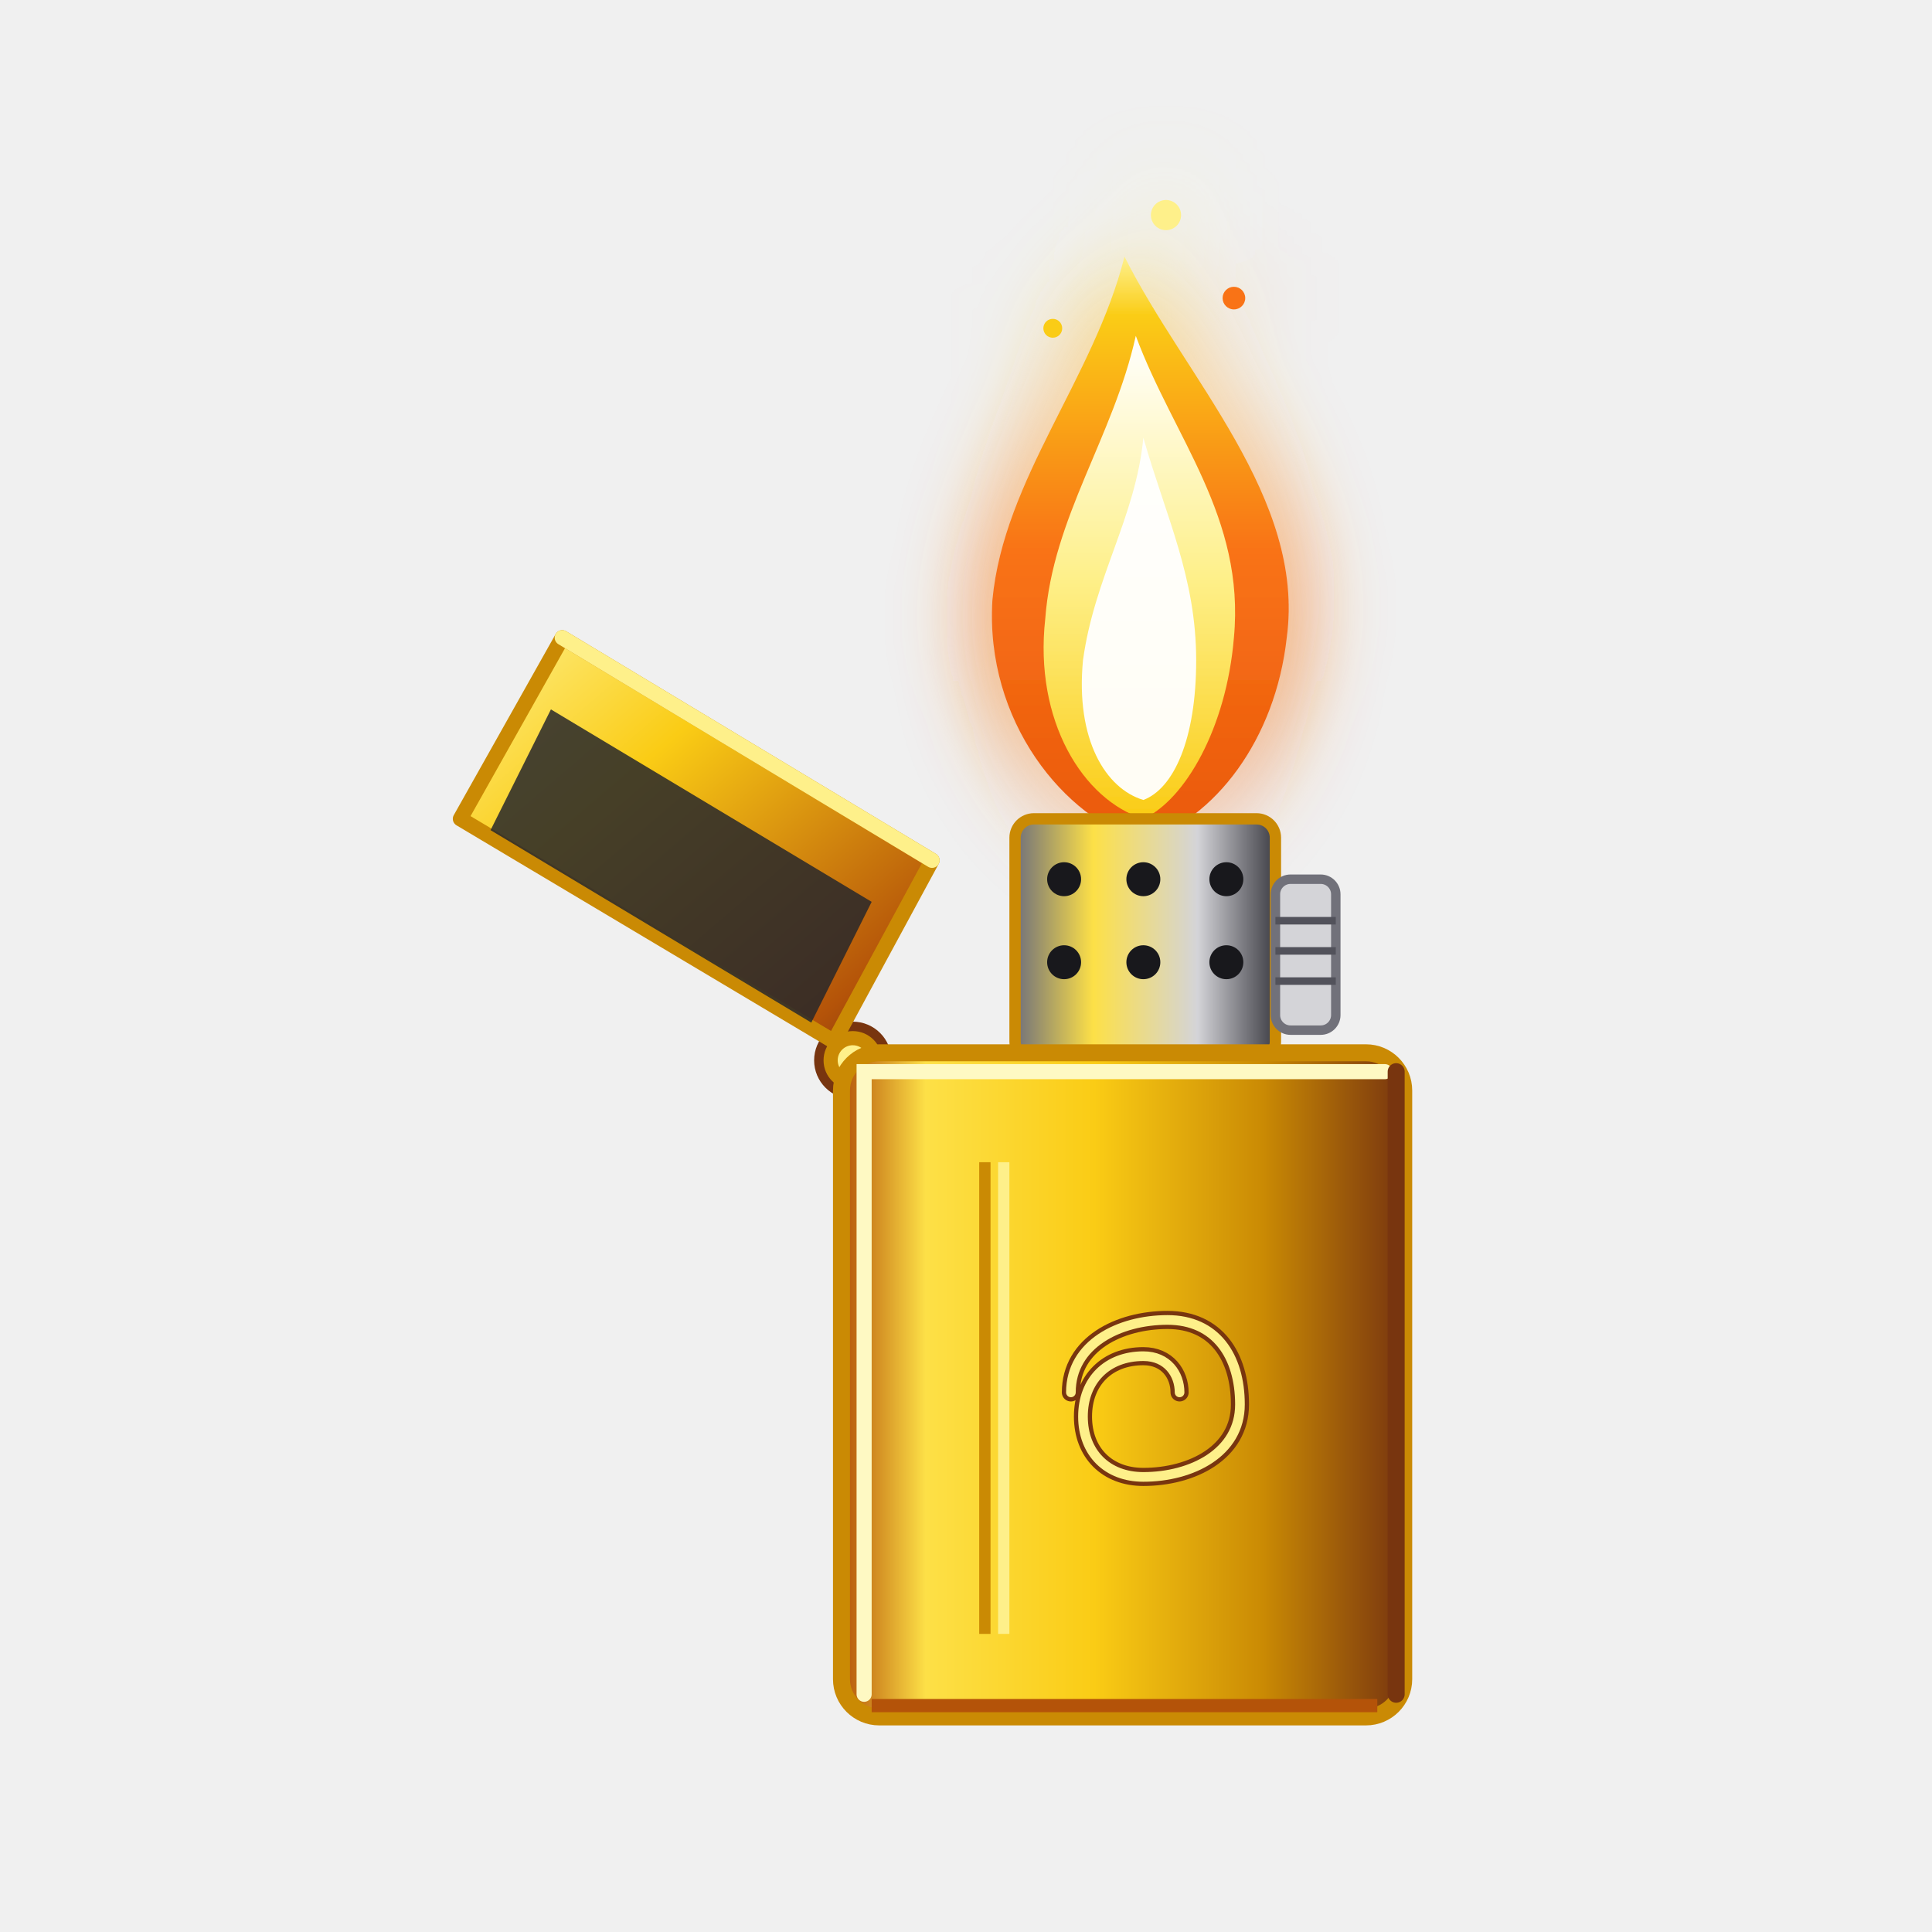
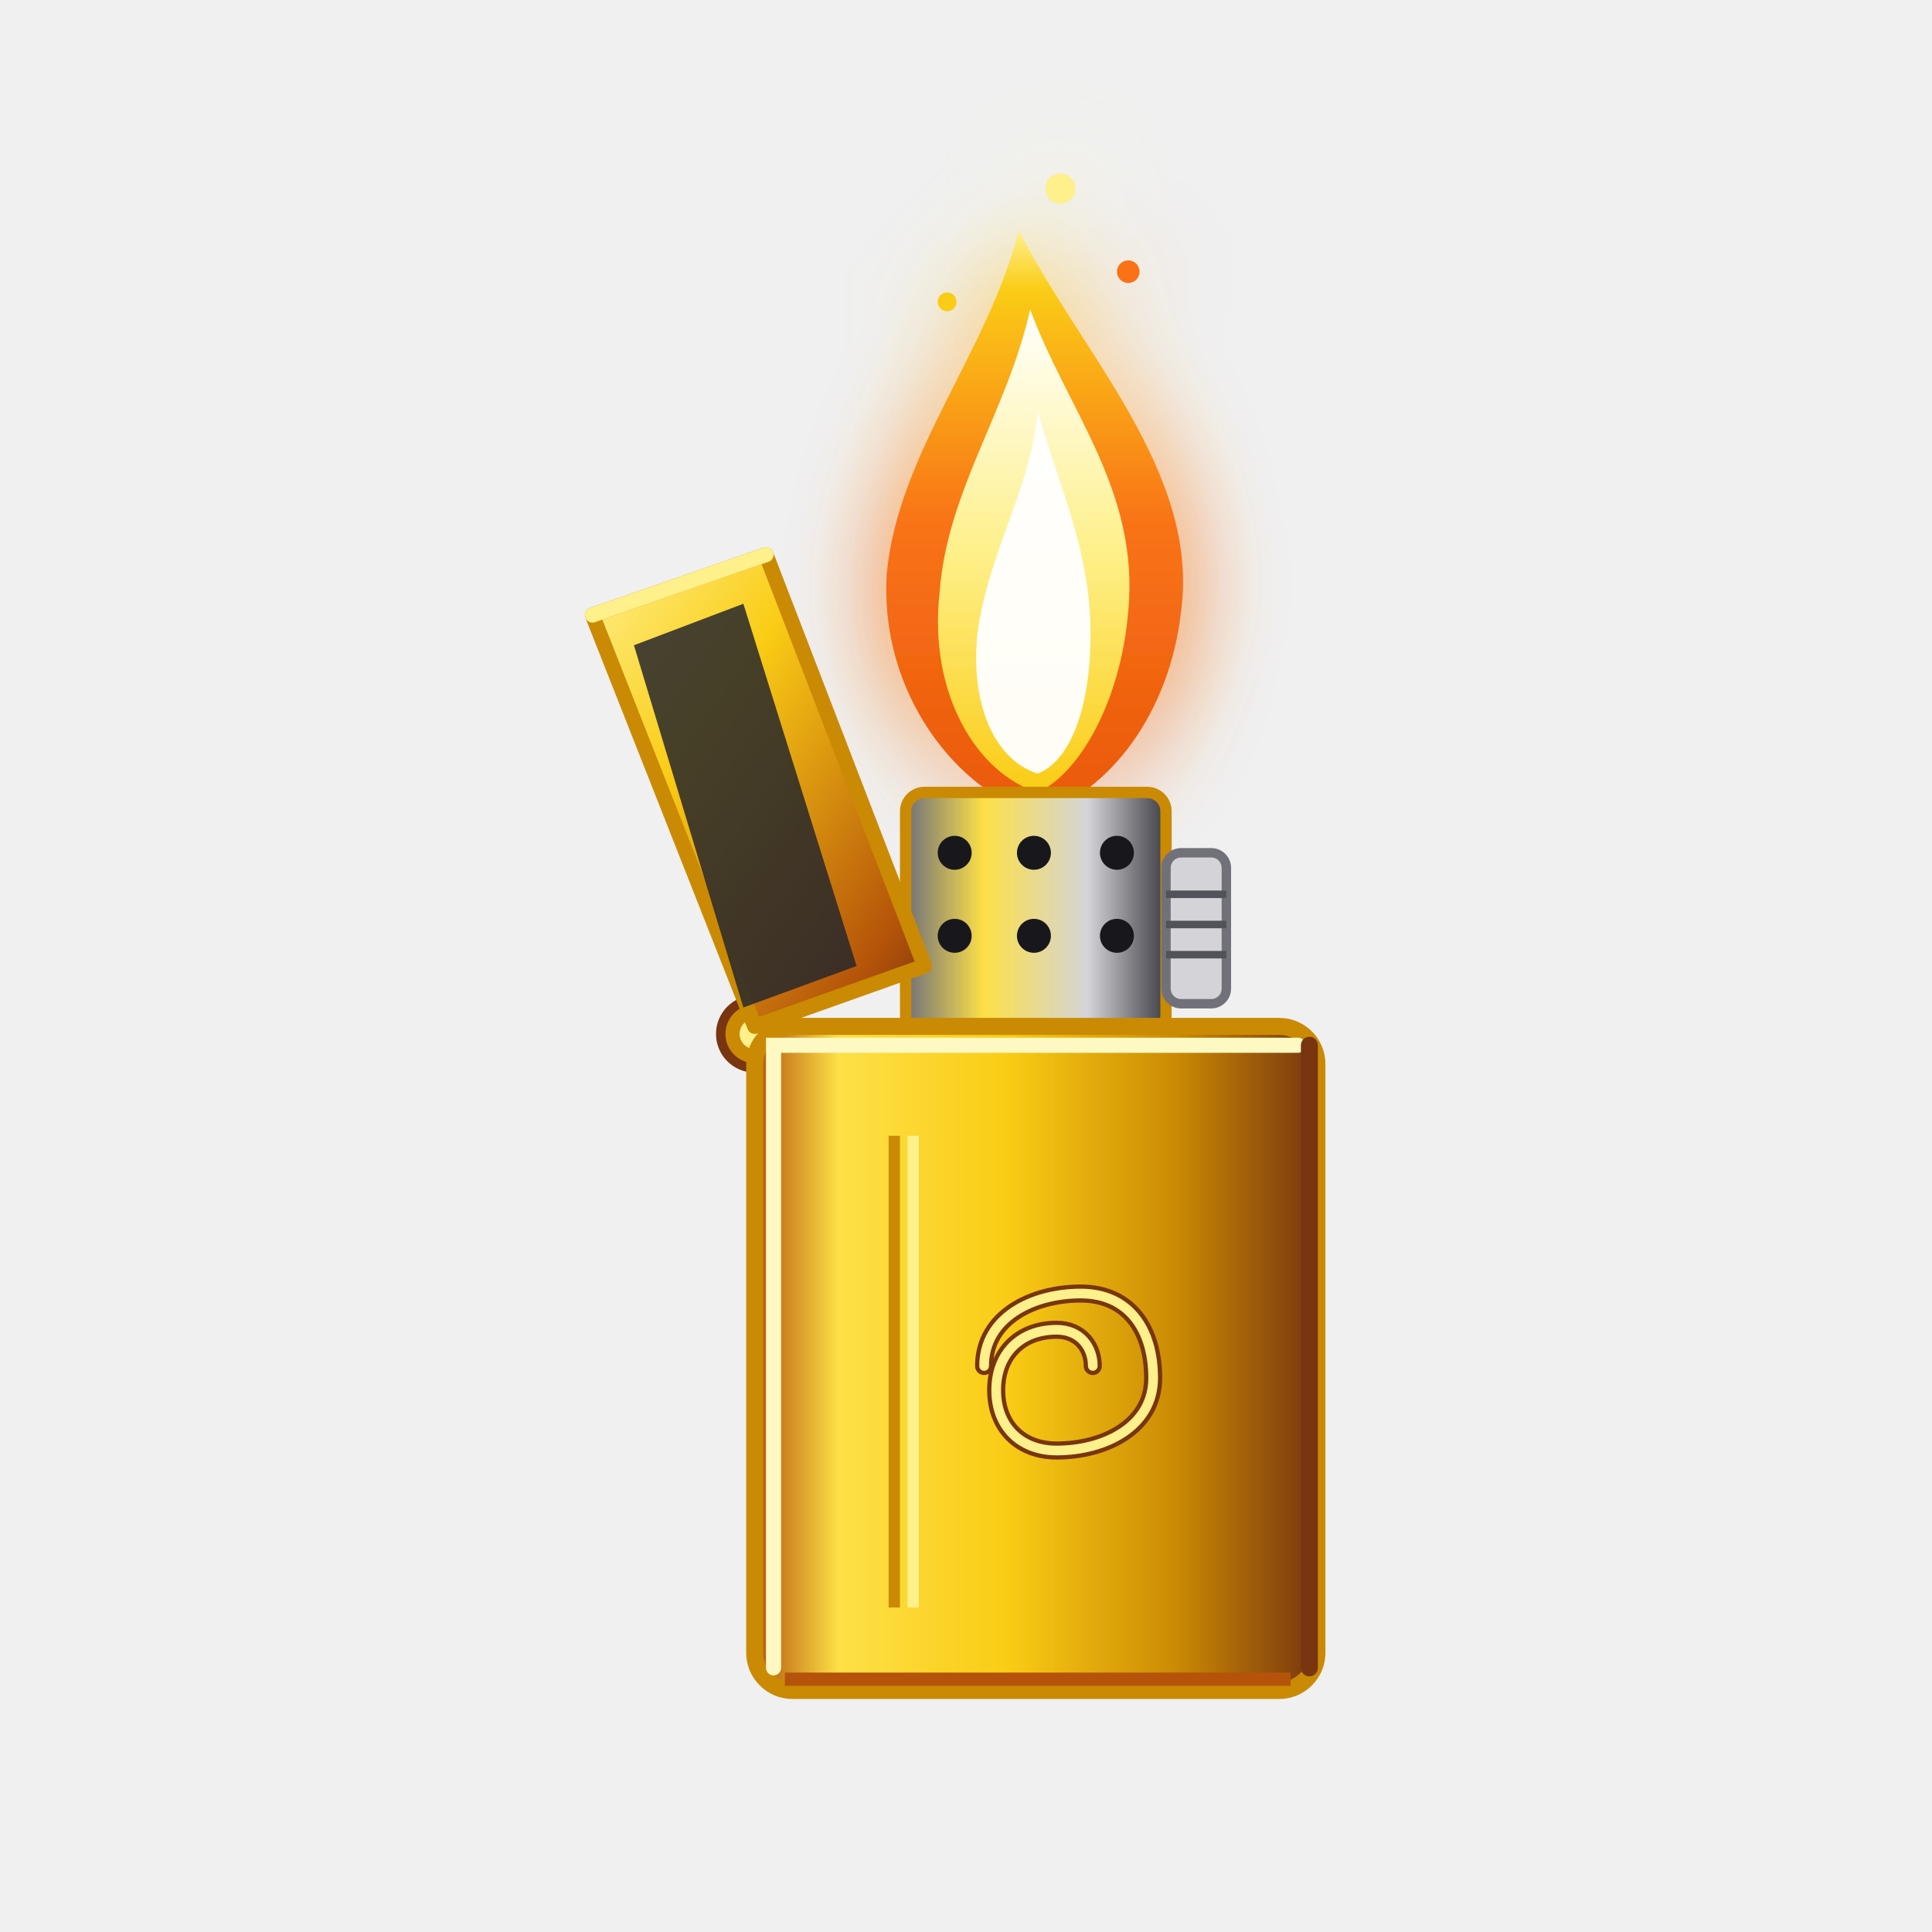
<svg xmlns="http://www.w3.org/2000/svg" viewBox="0 0 512 512" width="512" height="512">
  <defs>
    <linearGradient id="lighterGold512" x1="0%" y1="0%" x2="100%" y2="0%">
      <stop offset="0%" stop-color="#b45309" />
      <stop offset="15%" stop-color="#fde047" />
      <stop offset="45%" stop-color="#facc15" />
      <stop offset="75%" stop-color="#ca8a04" />
      <stop offset="100%" stop-color="#78350f" />
    </linearGradient>
    <linearGradient id="lidGold512" x1="0%" y1="0%" x2="100%" y2="100%">
      <stop offset="0%" stop-color="#fef08a" />
      <stop offset="35%" stop-color="#facc15" />
      <stop offset="85%" stop-color="#b45309" />
      <stop offset="100%" stop-color="#78350f" />
    </linearGradient>
    <linearGradient id="chimneyGrad512" x1="0%" y1="0%" x2="100%" y2="0%">
      <stop offset="0%" stop-color="#71717a" />
      <stop offset="30%" stop-color="#fde047" />
      <stop offset="70%" stop-color="#d4d4d8" />
      <stop offset="100%" stop-color="#3f3f46" />
    </linearGradient>
    <linearGradient id="flameOuter512" x1="0%" y1="100%" x2="0%" y2="0%">
      <stop offset="0%" stop-color="#ea580c" />
      <stop offset="50%" stop-color="#f97316" />
      <stop offset="90%" stop-color="#facc15" />
      <stop offset="100%" stop-color="#fef08a" />
    </linearGradient>
    <linearGradient id="flameCore512" x1="0%" y1="100%" x2="0%" y2="0%">
      <stop offset="0%" stop-color="#facc15" />
      <stop offset="50%" stop-color="#fef08a" />
      <stop offset="100%" stop-color="#ffffff" />
    </linearGradient>
    <filter id="flameGlow512" x="-40%" y="-40%" width="180%" height="180%">
      <feGaussianBlur stdDeviation="12" result="blur" />
      <feComposite in="SourceGraphic" in2="blur" operator="over" />
    </filter>
  </defs>
-   <g transform="translate(26, 20)">
-     <g filter="url(#flameGlow512)">
-       <path d="M 277 203 C 256 197, 235 171, 237 139 C 240 107, 264 80, 272 48 C 288 80, 320 112, 315 149 C 312 176, 296 197, 277 203 Z" fill="url(#flameOuter512)" />
-       <path d="M 277 197 C 261 192, 248 171, 251 144 C 253 117, 269 96, 275 69 C 285 96, 304 117, 301 149 C 299 173, 288 192, 277 197 Z" fill="url(#flameCore512)" />
-       <path d="M 277 192 C 267 189, 259 176, 261 155 C 264 133, 275 117, 277 96 C 283 117, 291 133, 291 155 C 291 176, 285 189, 277 192 Z" fill="#ffffff" opacity="0.95" />
-       <circle cx="283" cy="37" r="4" fill="#fef08a" />
-       <circle cx="301" cy="59" r="3" fill="#f97316" />
-       <circle cx="253" cy="67" r="2.5" fill="#facc15" />
+   <g filter="url(#flameGlow512)">
+     <path d="M 275 216 C 254 210, 233 184, 235 152 C 238 120, 262 93, 270 61 C 286 93, 318 125, 313 162 C 310 189, 294 210, 275 216 Z" fill="url(#flameOuter512)" />
+     <path d="M 275 210 C 259 205, 246 184, 249 157 C 251 130, 267 109, 273 82 C 283 109, 302 130, 299 162 C 297 186, 286 205, 275 210 Z" fill="url(#flameCore512)" />
+     <path d="M 275 205 C 265 202, 257 189, 259 168 C 262 146, 273 130, 275 109 C 281 130, 289 146, 289 168 C 289 189, 283 202, 275 205 Z" fill="#ffffff" opacity="0.95" />
+     <circle cx="281" cy="50" r="4" fill="#fef08a" />
+     <circle cx="299" cy="72" r="3" fill="#f97316" />
+     <circle cx="251" cy="80" r="2.5" fill="#facc15" />
+   </g>
+   <g id="chimney512">
+     <rect x="240" y="210" width="69" height="64" rx="5" fill="url(#chimneyGrad512)" stroke="#ca8a04" stroke-width="3" />
+     <circle cx="253" cy="226" r="4.5" fill="#18181c" />
+     <circle cx="274" cy="226" r="4.5" fill="#18181c" />
+     <circle cx="296" cy="226" r="4.5" fill="#18181c" />
+     <circle cx="253" cy="248" r="4.5" fill="#18181c" />
+     <circle cx="274" cy="248" r="4.5" fill="#18181c" />
+     <circle cx="296" cy="248" r="4.5" fill="#18181c" />
+     <rect x="309" y="226" width="16" height="40" rx="4" fill="#d4d4d8" stroke="#71717a" stroke-width="2.5" />
+     <line x1="309" y1="237" x2="325" y2="237" stroke="#52525b" stroke-width="2" />
+     <line x1="309" y1="245" x2="325" y2="245" stroke="#52525b" stroke-width="2" />
+     <line x1="309" y1="253" x2="325" y2="253" stroke="#52525b" stroke-width="2" />
+   </g>
+   <g id="open-lid512">
+     <circle cx="200" cy="274" r="9" fill="#ca8a04" stroke="#78350f" stroke-width="2.5" />
+     <circle cx="200" cy="274" r="4" fill="#fef08a" />
+     <polygon points="200,272 157,163 203,147 245,256" fill="url(#lidGold512)" stroke="#ca8a04" stroke-width="4" stroke-linejoin="round" />
+     <polygon points="197,267 168,171 197,160 227,256" fill="#27272a" opacity="0.85" />
+     <line x1="157" y1="163" x2="203" y2="147" stroke="#fef08a" stroke-width="4" stroke-linecap="round" />
+   </g>
+   <g id="lighter-body512">
+     <rect x="200" y="272" width="149" height="176" rx="10" fill="url(#lighterGold512)" stroke="#ca8a04" stroke-width="4.5" />
+     <path d="M 205 442 L 205 277 L 344 277" fill="none" stroke="#fef9c3" stroke-width="4" stroke-linecap="round" />
+     <line x1="347" y1="277" x2="347" y2="442" stroke="#78350f" stroke-width="4.5" stroke-linecap="round" />
+     <line x1="237" y1="301" x2="237" y2="426" stroke="#ca8a04" stroke-width="3" />
+     <line x1="242" y1="301" x2="242" y2="426" stroke="#fef08a" stroke-width="3" />
+     <g transform="translate(280, 362) scale(1.6)">
+       <path d="M -12 0 C -12 -8, -4 -12, 4 -12 C 12 -12, 16 -6, 16 2 C 16 10, 8 14, 0 14 C -6 14, -10 10, -10 4 C -10 -2, -6 -6, 0 -6 C 4 -6, 6 -3, 6 0" fill="none" stroke="#78350f" stroke-width="3" stroke-linecap="round" />
+       <path d="M -12 0 C -12 -8, -4 -12, 4 -12 C 12 -12, 16 -6, 16 2 C 16 10, 8 14, 0 14 C -6 14, -10 10, -10 4 C -10 -2, -6 -6, 0 -6 C 4 -6, 6 -3, 6 0" fill="none" stroke="#fef08a" stroke-width="1.6" stroke-linecap="round" />
    </g>
-     <g id="chimney512">
-       <rect x="243" y="197" width="69" height="64" rx="5" fill="url(#chimneyGrad512)" stroke="#ca8a04" stroke-width="3" />
-       <circle cx="256" cy="213" r="4.5" fill="#18181c" />
-       <circle cx="277" cy="213" r="4.5" fill="#18181c" />
-       <circle cx="299" cy="213" r="4.5" fill="#18181c" />
-       <circle cx="256" cy="235" r="4.5" fill="#18181c" />
-       <circle cx="277" cy="235" r="4.5" fill="#18181c" />
-       <circle cx="299" cy="235" r="4.5" fill="#18181c" />
-       <rect x="312" y="213" width="16" height="40" rx="4" fill="#d4d4d8" stroke="#71717a" stroke-width="2.5" />
-       <line x1="312" y1="224" x2="328" y2="224" stroke="#52525b" stroke-width="2" />
-       <line x1="312" y1="232" x2="328" y2="232" stroke="#52525b" stroke-width="2" />
-       <line x1="312" y1="240" x2="328" y2="240" stroke="#52525b" stroke-width="2" />
-     </g>
-     <g id="open-lid512">
-       <circle cx="200" cy="261" r="9" fill="#ca8a04" stroke="#78350f" stroke-width="2.5" />
-       <circle cx="200" cy="261" r="4" fill="#fef08a" />
-       <polygon points="195,256 96,197 123,149 221,208" fill="url(#lidGold512)" stroke="#ca8a04" stroke-width="4" stroke-linejoin="round" />
-       <polygon points="189,251 104,200 120,168 205,219" fill="#27272a" opacity="0.85" />
-       <line x1="123" y1="149" x2="221" y2="208" stroke="#fef08a" stroke-width="4" stroke-linecap="round" />
-     </g>
-     <g id="lighter-body512">
-       <rect x="197" y="259" width="149" height="176" rx="10" fill="url(#lighterGold512)" stroke="#ca8a04" stroke-width="4.5" />
-       <path d="M 203 429 L 203 264 L 341 264" fill="none" stroke="#fef9c3" stroke-width="4" stroke-linecap="round" />
-       <line x1="344" y1="264" x2="344" y2="429" stroke="#78350f" stroke-width="4.5" stroke-linecap="round" />
-       <line x1="235" y1="288" x2="235" y2="413" stroke="#ca8a04" stroke-width="3" />
-       <line x1="240" y1="288" x2="240" y2="413" stroke="#fef08a" stroke-width="3" />
-       <g transform="translate(277, 349) scale(1.6)">
-         <path d="M -12 0 C -12 -8, -4 -12, 4 -12 C 12 -12, 16 -6, 16 2 C 16 10, 8 14, 0 14 C -6 14, -10 10, -10 4 C -10 -2, -6 -6, 0 -6 C 4 -6, 6 -3, 6 0" fill="none" stroke="#78350f" stroke-width="3" stroke-linecap="round" />
-         <path d="M -12 0 C -12 -8, -4 -12, 4 -12 C 12 -12, 16 -6, 16 2 C 16 10, 8 14, 0 14 C -6 14, -10 10, -10 4 C -10 -2, -6 -6, 0 -6 C 4 -6, 6 -3, 6 0" fill="none" stroke="#fef08a" stroke-width="1.6" stroke-linecap="round" />
-       </g>
-       <line x1="205" y1="432" x2="339" y2="432" stroke="#b45309" stroke-width="3.5" />
-     </g>
+     <line x1="208" y1="445" x2="342" y2="445" stroke="#b45309" stroke-width="3.5" />
  </g>
</svg>
